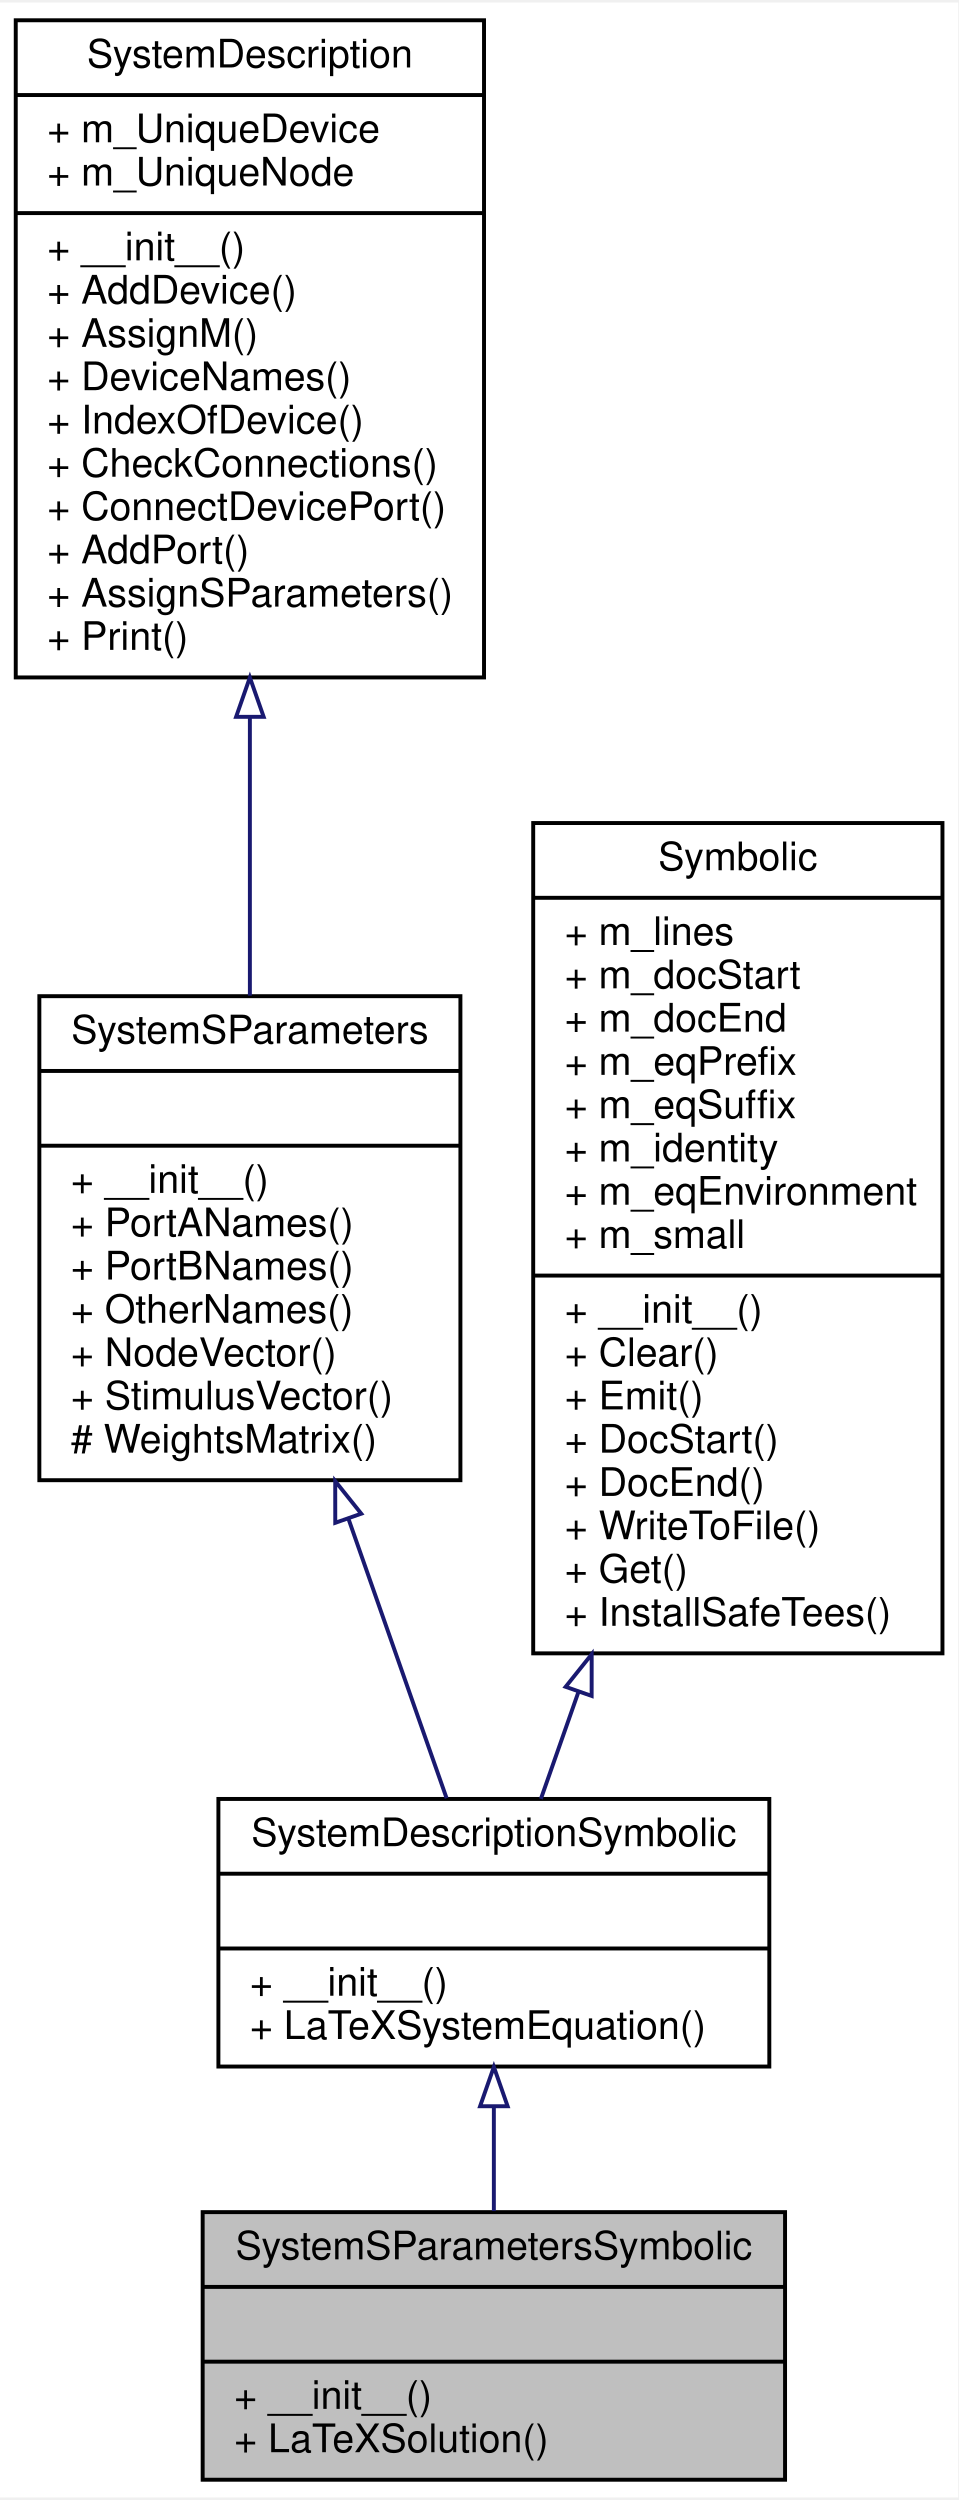
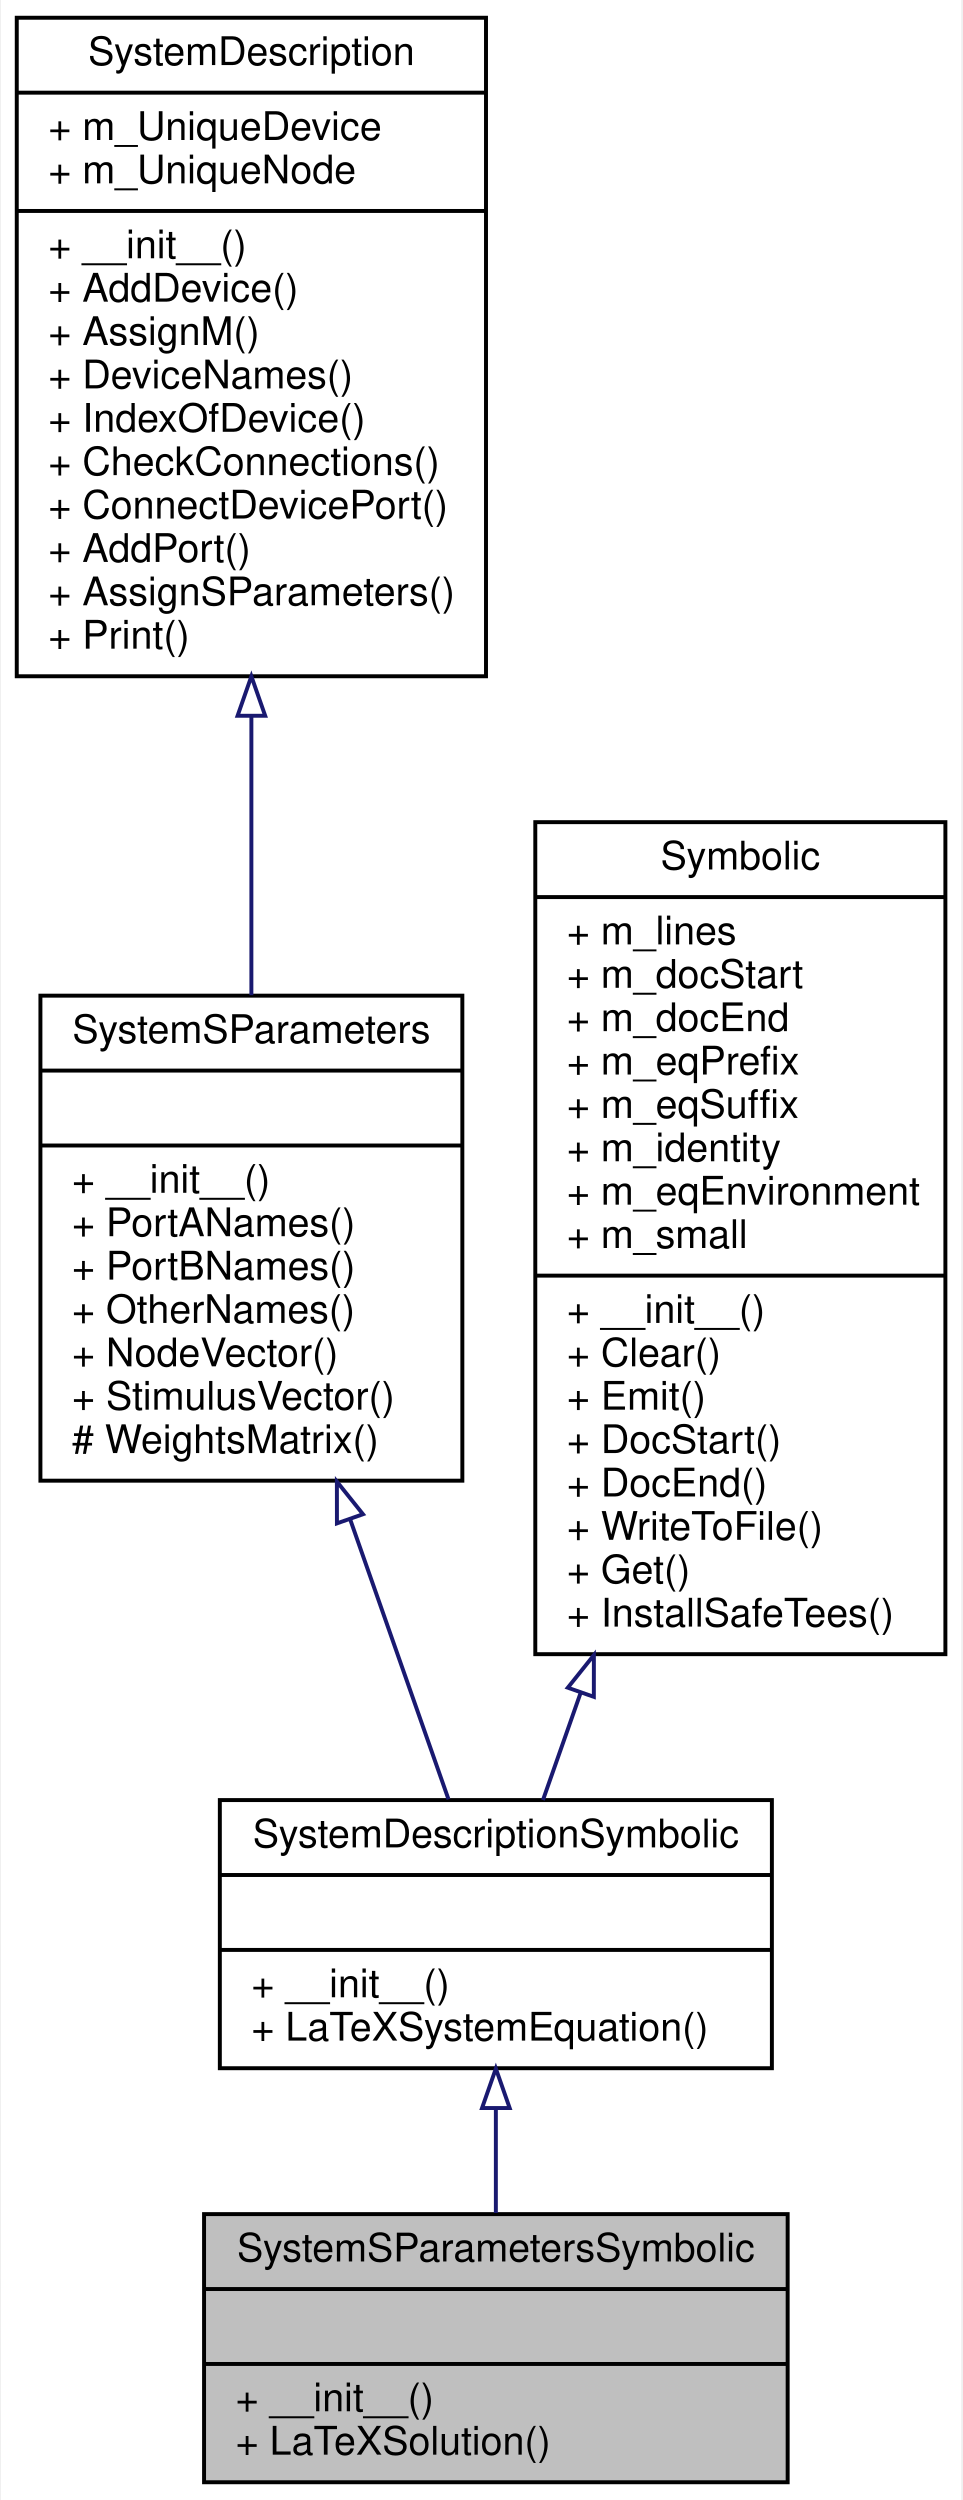
- <svg xmlns="http://www.w3.org/2000/svg" xmlns:xlink="http://www.w3.org/1999/xlink" width="243pt" height="634pt" viewBox="0.00 0.00 243.50 634.00">
+ <svg xmlns="http://www.w3.org/2000/svg" xmlns:xlink="http://www.w3.org/1999/xlink" width="244pt" height="634pt" viewBox="0.00 0.00 243.50 634.00">
  <g id="graph0" class="graph" transform="scale(1 1) rotate(0) translate(4 630)">
    <polygon fill="#ffffff" stroke="transparent" points="-4,4 -4,-630 239.5,-630 239.5,4 -4,4" />
    <g id="node1" class="node">
      <polygon fill="#bfbfbf" stroke="#000000" points="47.5,-.5 47.5,-68.5 195.5,-68.5 195.5,-.5 47.5,-.5" />
      <text text-anchor="middle" x="121.5" y="-56.5" font-family="Helvetica,sans-Serif" font-size="10.00" fill="#000000">SystemSParametersSymbolic</text>
      <polyline fill="none" stroke="#000000" points="47.5,-49.5 195.5,-49.5 " />
      <text text-anchor="middle" x="121.5" y="-37.5" font-family="Helvetica,sans-Serif" font-size="10.00" fill="#000000"> </text>
      <polyline fill="none" stroke="#000000" points="47.5,-30.5 195.5,-30.5 " />
      <text text-anchor="start" x="55.5" y="-18.5" font-family="Helvetica,sans-Serif" font-size="10.00" fill="#000000">+ __init__()</text>
      <text text-anchor="start" x="55.5" y="-7.5" font-family="Helvetica,sans-Serif" font-size="10.00" fill="#000000">+ LaTeXSolution()</text>
    </g>
    <g id="node2" class="node">
      <g id="a_node2">
        <a xlink:href="classSignalIntegrity_1_1Lib_1_1SystemDescriptions_1_1SystemDescriptionSymbolic_1_1SystemDescriptionSymbolic.xhtml" target="_top" xlink:title="Solves system descriptions in the most basic manner common to all of the simulation, system s-parameters, deembedding and virtual probing applications. ">
          <polygon fill="#ffffff" stroke="#000000" points="51.5,-105.5 51.5,-173.5 191.5,-173.5 191.5,-105.5 51.5,-105.5" />
          <text text-anchor="middle" x="121.5" y="-161.5" font-family="Helvetica,sans-Serif" font-size="10.00" fill="#000000">SystemDescriptionSymbolic</text>
          <polyline fill="none" stroke="#000000" points="51.5,-154.5 191.5,-154.5 " />
          <text text-anchor="middle" x="121.5" y="-142.5" font-family="Helvetica,sans-Serif" font-size="10.00" fill="#000000"> </text>
          <polyline fill="none" stroke="#000000" points="51.5,-135.5 191.5,-135.5 " />
          <text text-anchor="start" x="59.5" y="-123.5" font-family="Helvetica,sans-Serif" font-size="10.00" fill="#000000">+ __init__()</text>
          <text text-anchor="start" x="59.5" y="-112.5" font-family="Helvetica,sans-Serif" font-size="10.00" fill="#000000">+ LaTeXSystemEquation()</text>
        </a>
      </g>
    </g>
    <g id="edge1" class="edge">
      <path fill="none" stroke="#191970" d="M121.5,-95.235C121.5,-86.39 121.5,-77.225 121.5,-68.779" />
      <polygon fill="none" stroke="#191970" points="118,-95.409 121.5,-105.409 125,-95.409 118,-95.409" />
    </g>
    <g id="node3" class="node">
      <g id="a_node3">
        <a xlink:href="classSignalIntegrity_1_1Lib_1_1SystemDescriptions_1_1SystemSParameters_1_1SystemSParameters.xhtml" target="_top" xlink:title="base class for housekeeping involving system s-parameters calculations ">
          <polygon fill="#ffffff" stroke="#000000" points="6,-254.5 6,-377.5 113,-377.5 113,-254.5 6,-254.5" />
          <text text-anchor="middle" x="59.5" y="-365.5" font-family="Helvetica,sans-Serif" font-size="10.00" fill="#000000">SystemSParameters</text>
          <polyline fill="none" stroke="#000000" points="6,-358.5 113,-358.5 " />
          <text text-anchor="middle" x="59.5" y="-346.5" font-family="Helvetica,sans-Serif" font-size="10.00" fill="#000000"> </text>
          <polyline fill="none" stroke="#000000" points="6,-339.5 113,-339.5 " />
          <text text-anchor="start" x="14" y="-327.5" font-family="Helvetica,sans-Serif" font-size="10.00" fill="#000000">+ __init__()</text>
          <text text-anchor="start" x="14" y="-316.5" font-family="Helvetica,sans-Serif" font-size="10.00" fill="#000000">+ PortANames()</text>
          <text text-anchor="start" x="14" y="-305.5" font-family="Helvetica,sans-Serif" font-size="10.00" fill="#000000">+ PortBNames()</text>
          <text text-anchor="start" x="14" y="-294.5" font-family="Helvetica,sans-Serif" font-size="10.00" fill="#000000">+ OtherNames()</text>
          <text text-anchor="start" x="14" y="-283.5" font-family="Helvetica,sans-Serif" font-size="10.00" fill="#000000">+ NodeVector()</text>
          <text text-anchor="start" x="14" y="-272.5" font-family="Helvetica,sans-Serif" font-size="10.00" fill="#000000">+ StimulusVector()</text>
          <text text-anchor="start" x="14" y="-261.5" font-family="Helvetica,sans-Serif" font-size="10.00" fill="#000000"># WeightsMatrix()</text>
        </a>
      </g>
    </g>
    <g id="edge2" class="edge">
      <path fill="none" stroke="#191970" d="M84.57,-244.631C93.172,-220.142 102.407,-193.852 109.491,-173.688" />
      <polygon fill="none" stroke="#191970" points="81.197,-243.674 81.185,-254.269 87.801,-245.994 81.197,-243.674" />
    </g>
    <g id="node4" class="node">
      <g id="a_node4">
        <a xlink:href="classSignalIntegrity_1_1Lib_1_1SystemDescriptions_1_1SystemDescription_1_1SystemDescription.xhtml" target="_top" xlink:title="Allows the construction of system descriptions for use with all of the classes that solve schematics ...">
          <polygon fill="#ffffff" stroke="#000000" points="0,-458.5 0,-625.5 119,-625.5 119,-458.5 0,-458.5" />
          <text text-anchor="middle" x="59.5" y="-613.5" font-family="Helvetica,sans-Serif" font-size="10.00" fill="#000000">SystemDescription</text>
          <polyline fill="none" stroke="#000000" points="0,-606.5 119,-606.5 " />
          <text text-anchor="start" x="8" y="-594.5" font-family="Helvetica,sans-Serif" font-size="10.00" fill="#000000">+ m_UniqueDevice</text>
          <text text-anchor="start" x="8" y="-583.5" font-family="Helvetica,sans-Serif" font-size="10.00" fill="#000000">+ m_UniqueNode</text>
          <polyline fill="none" stroke="#000000" points="0,-576.5 119,-576.5 " />
          <text text-anchor="start" x="8" y="-564.5" font-family="Helvetica,sans-Serif" font-size="10.00" fill="#000000">+ __init__()</text>
          <text text-anchor="start" x="8" y="-553.5" font-family="Helvetica,sans-Serif" font-size="10.00" fill="#000000">+ AddDevice()</text>
          <text text-anchor="start" x="8" y="-542.5" font-family="Helvetica,sans-Serif" font-size="10.00" fill="#000000">+ AssignM()</text>
          <text text-anchor="start" x="8" y="-531.5" font-family="Helvetica,sans-Serif" font-size="10.00" fill="#000000">+ DeviceNames()</text>
          <text text-anchor="start" x="8" y="-520.5" font-family="Helvetica,sans-Serif" font-size="10.00" fill="#000000">+ IndexOfDevice()</text>
          <text text-anchor="start" x="8" y="-509.5" font-family="Helvetica,sans-Serif" font-size="10.00" fill="#000000">+ CheckConnections()</text>
          <text text-anchor="start" x="8" y="-498.5" font-family="Helvetica,sans-Serif" font-size="10.00" fill="#000000">+ ConnectDevicePort()</text>
          <text text-anchor="start" x="8" y="-487.5" font-family="Helvetica,sans-Serif" font-size="10.00" fill="#000000">+ AddPort()</text>
          <text text-anchor="start" x="8" y="-476.5" font-family="Helvetica,sans-Serif" font-size="10.00" fill="#000000">+ AssignSParameters()</text>
          <text text-anchor="start" x="8" y="-465.5" font-family="Helvetica,sans-Serif" font-size="10.00" fill="#000000">+ Print()</text>
        </a>
      </g>
    </g>
    <g id="edge3" class="edge">
      <path fill="none" stroke="#191970" d="M59.5,-448.346C59.5,-424.482 59.5,-399.431 59.5,-377.624" />
      <polygon fill="none" stroke="#191970" points="56,-448.488 59.5,-458.488 63,-448.488 56,-448.488" />
    </g>
    <g id="node5" class="node">
      <g id="a_node5">
        <a xlink:href="classSignalIntegrity_1_1Lib_1_1SystemDescriptions_1_1Symbolic_1_1Symbolic.xhtml" target="_top" xlink:title="base class for all symbolic solutions. ">
          <polygon fill="#ffffff" stroke="#000000" points="131.5,-210.5 131.5,-421.5 235.5,-421.5 235.5,-210.5 131.5,-210.5" />
          <text text-anchor="middle" x="183.5" y="-409.5" font-family="Helvetica,sans-Serif" font-size="10.00" fill="#000000">Symbolic</text>
          <polyline fill="none" stroke="#000000" points="131.5,-402.5 235.5,-402.5 " />
          <text text-anchor="start" x="139.5" y="-390.5" font-family="Helvetica,sans-Serif" font-size="10.00" fill="#000000">+ m_lines</text>
          <text text-anchor="start" x="139.5" y="-379.5" font-family="Helvetica,sans-Serif" font-size="10.00" fill="#000000">+ m_docStart</text>
          <text text-anchor="start" x="139.5" y="-368.5" font-family="Helvetica,sans-Serif" font-size="10.00" fill="#000000">+ m_docEnd</text>
          <text text-anchor="start" x="139.5" y="-357.5" font-family="Helvetica,sans-Serif" font-size="10.00" fill="#000000">+ m_eqPrefix</text>
          <text text-anchor="start" x="139.5" y="-346.5" font-family="Helvetica,sans-Serif" font-size="10.00" fill="#000000">+ m_eqSuffix</text>
          <text text-anchor="start" x="139.5" y="-335.5" font-family="Helvetica,sans-Serif" font-size="10.00" fill="#000000">+ m_identity</text>
          <text text-anchor="start" x="139.5" y="-324.5" font-family="Helvetica,sans-Serif" font-size="10.00" fill="#000000">+ m_eqEnvironment</text>
          <text text-anchor="start" x="139.5" y="-313.5" font-family="Helvetica,sans-Serif" font-size="10.00" fill="#000000">+ m_small</text>
          <polyline fill="none" stroke="#000000" points="131.5,-306.5 235.5,-306.5 " />
          <text text-anchor="start" x="139.5" y="-294.5" font-family="Helvetica,sans-Serif" font-size="10.00" fill="#000000">+ __init__()</text>
          <text text-anchor="start" x="139.5" y="-283.5" font-family="Helvetica,sans-Serif" font-size="10.00" fill="#000000">+ Clear()</text>
          <text text-anchor="start" x="139.5" y="-272.5" font-family="Helvetica,sans-Serif" font-size="10.00" fill="#000000">+ Emit()</text>
          <text text-anchor="start" x="139.5" y="-261.5" font-family="Helvetica,sans-Serif" font-size="10.00" fill="#000000">+ DocStart()</text>
          <text text-anchor="start" x="139.5" y="-250.5" font-family="Helvetica,sans-Serif" font-size="10.00" fill="#000000">+ DocEnd()</text>
          <text text-anchor="start" x="139.5" y="-239.5" font-family="Helvetica,sans-Serif" font-size="10.00" fill="#000000">+ WriteToFile()</text>
          <text text-anchor="start" x="139.5" y="-228.5" font-family="Helvetica,sans-Serif" font-size="10.00" fill="#000000">+ Get()</text>
          <text text-anchor="start" x="139.5" y="-217.5" font-family="Helvetica,sans-Serif" font-size="10.00" fill="#000000">+ InstallSafeTees()</text>
        </a>
      </g>
    </g>
    <g id="edge4" class="edge">
      <path fill="none" stroke="#191970" d="M143.028,-200.784C139.6,-191.025 136.342,-181.753 133.447,-173.511" />
      <polygon fill="none" stroke="#191970" points="139.744,-201.998 146.361,-210.272 146.348,-199.678 139.744,-201.998" />
    </g>
  </g>
</svg>
